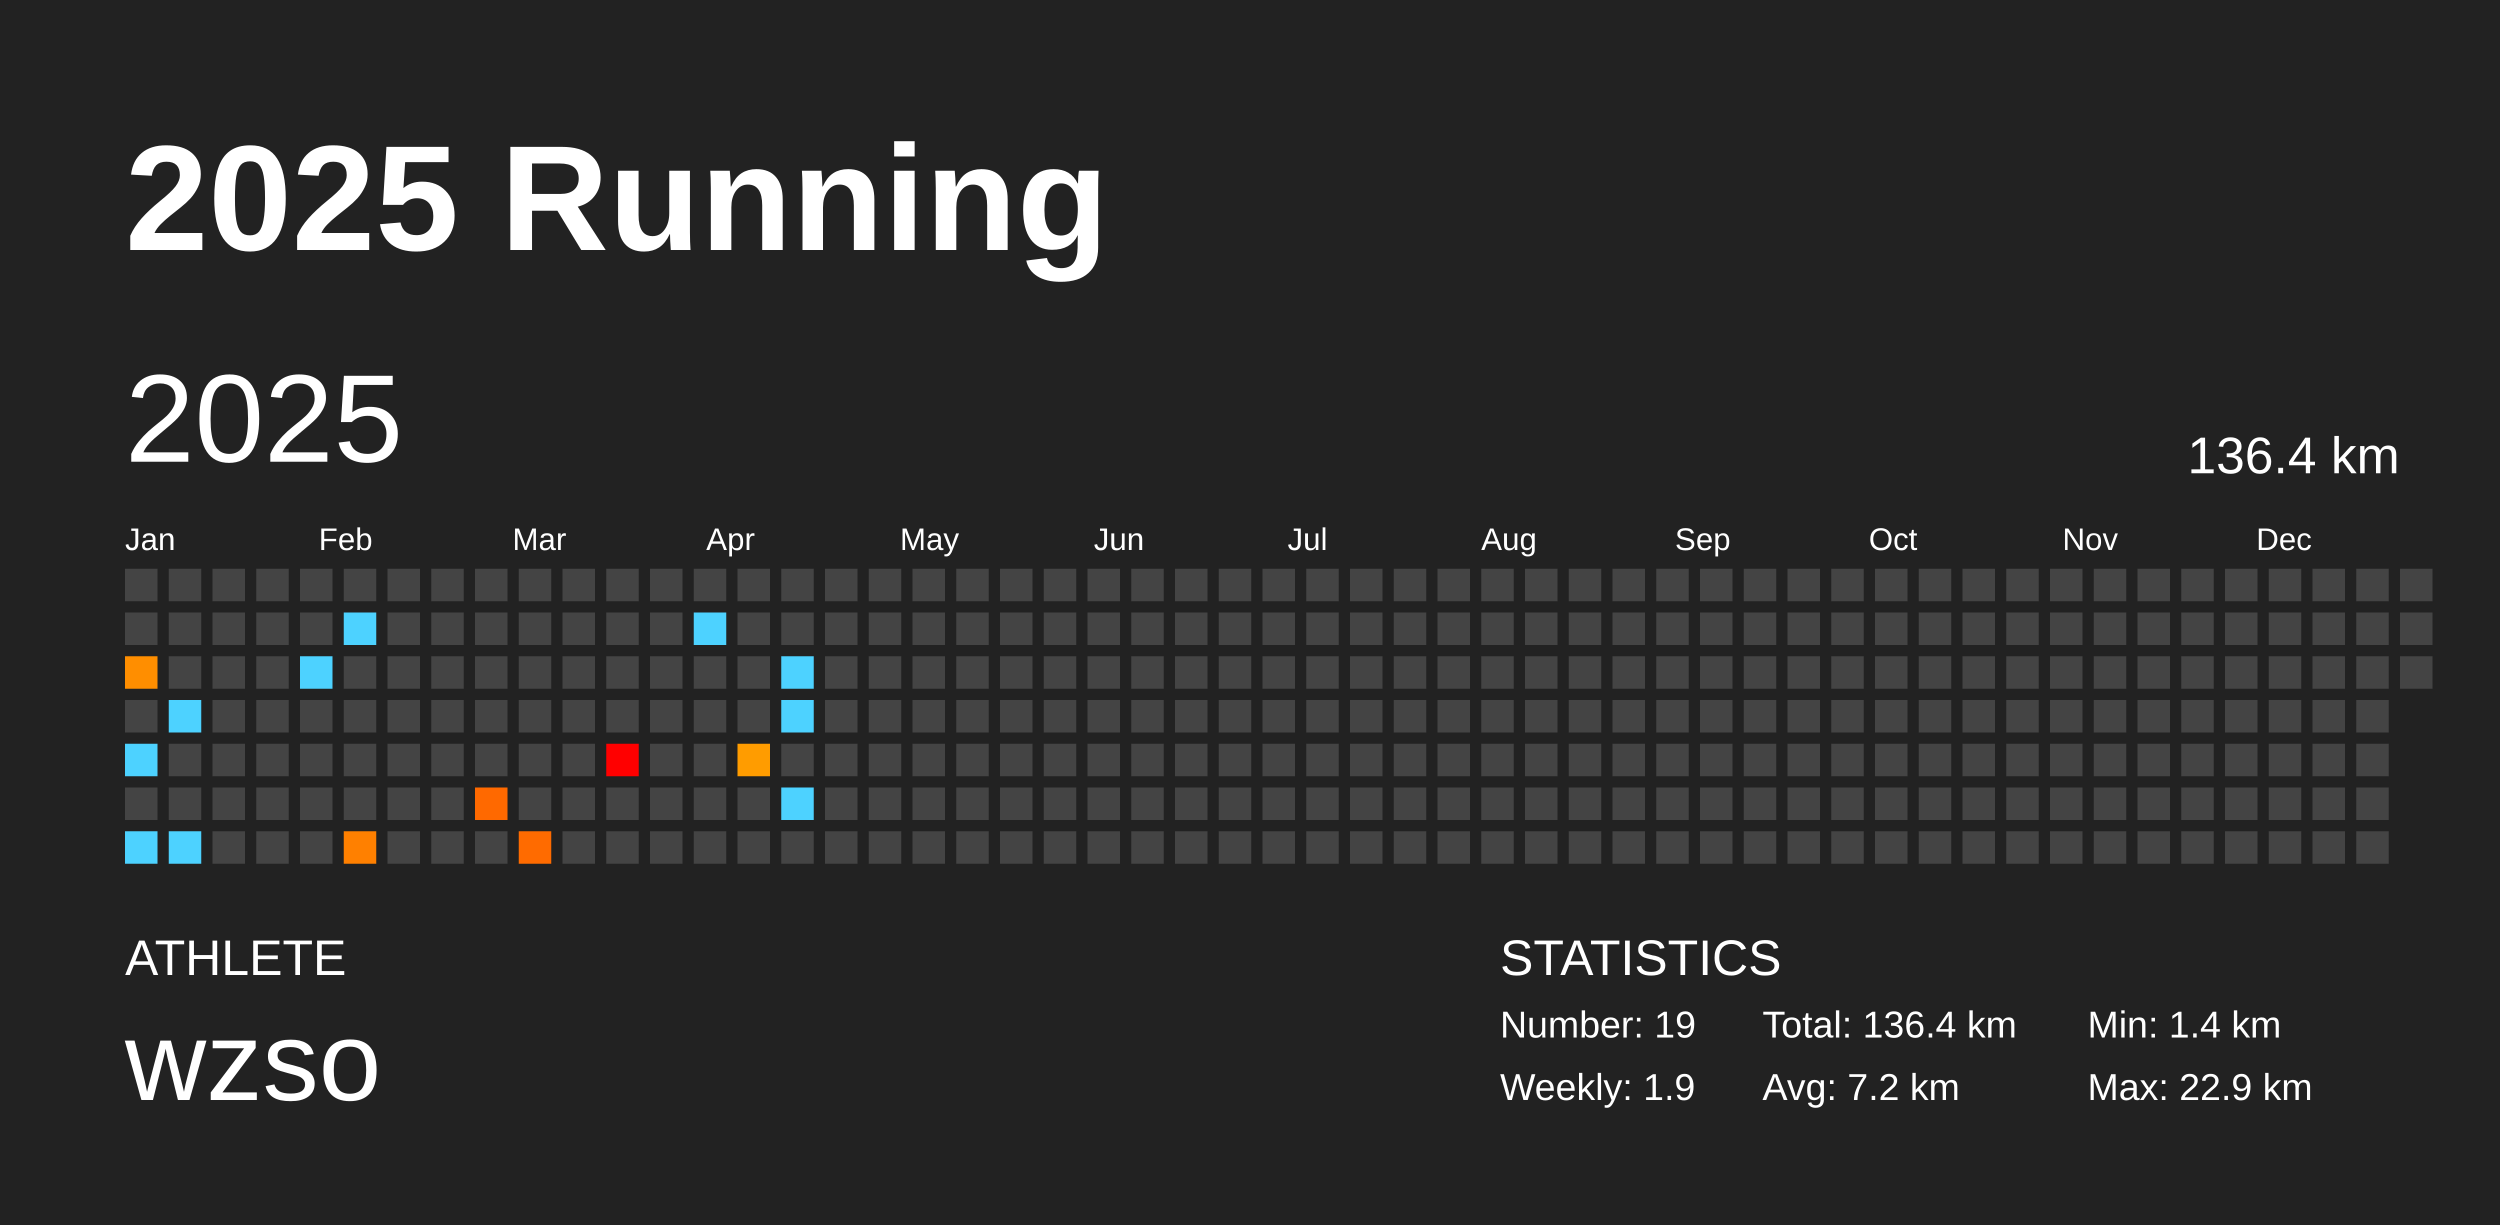
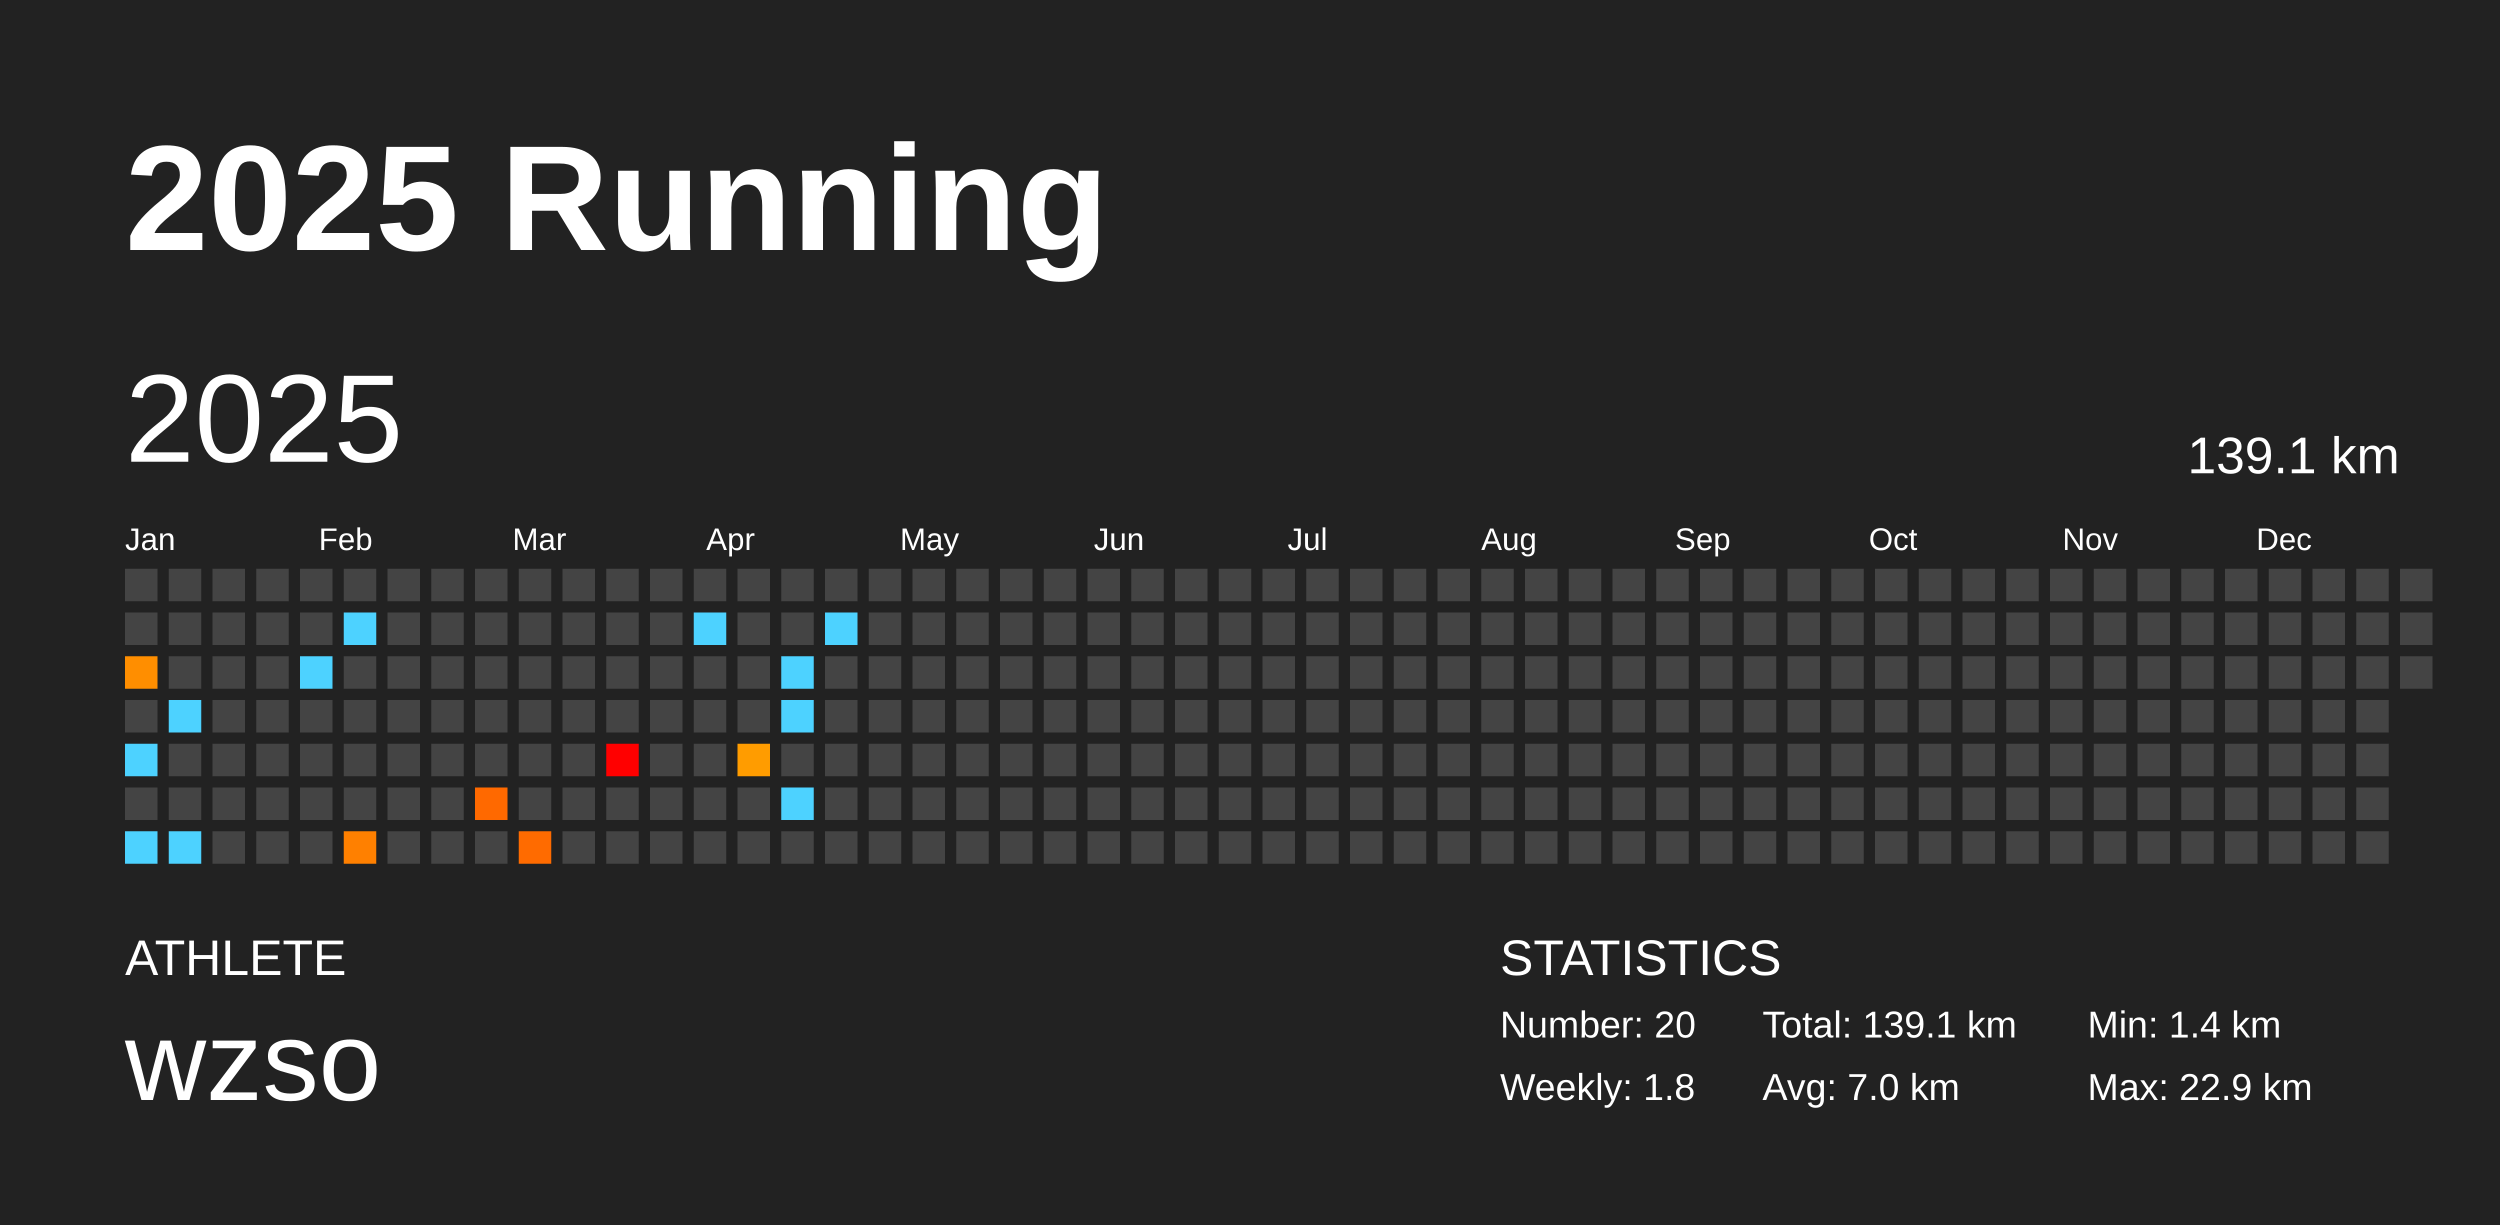
<svg xmlns="http://www.w3.org/2000/svg" baseProfile="full" height="98mm" version="1.1" viewBox="0,0,200,98" width="200mm">
  <defs />
  <rect fill="#222222" height="98" width="200" x="0" y="0" />
  <text fill="#FFFFFF" style="font-size:12px; font-family:Arial; font-weight:bold;" x="10" y="20">2025 Running</text>
  <text fill="#FFFFFF" style="font-size:4px; font-family:Arial" x="10" y="78">ATHLETE</text>
  <text fill="#FFFFFF" style="font-size:9px; font-family:Arial" x="10" y="88">wzso</text>
  <text fill="#FFFFFF" style="font-size:4px; font-family:Arial" x="120" y="78">STATISTICS</text>
-   <text fill="#FFFFFF" style="font-size:3px; font-family:Arial" x="120" y="83">Number: 19</text>
-   <text fill="#FFFFFF" style="font-size:3px; font-family:Arial" x="120" y="88">Weekly: 1.9</text>
-   <text fill="#FFFFFF" style="font-size:3px; font-family:Arial" x="141" y="83">Total: 136.4 km</text>
-   <text fill="#FFFFFF" style="font-size:3px; font-family:Arial" x="141" y="88">Avg: 7.2 km</text>
+   <text fill="#FFFFFF" style="font-size:3px; font-family:Arial" x="120" y="83">Number: 20</text>
+   <text fill="#FFFFFF" style="font-size:3px; font-family:Arial" x="120" y="88">Weekly: 1.8</text>
+   <text fill="#FFFFFF" style="font-size:3px; font-family:Arial" x="141" y="83">Total: 139.1 km</text>
+   <text fill="#FFFFFF" style="font-size:3px; font-family:Arial" x="141" y="88">Avg: 7.0 km</text>
  <text fill="#FFFFFF" style="font-size:3px; font-family:Arial" x="167" y="83">Min: 1.4 km</text>
  <text fill="#FFFFFF" style="font-size:3px; font-family:Arial" x="167" y="88">Max: 22.9 km</text>
  <text dominant-baseline="hanging" fill="#FFFFFF" style="font-size:10.0px; font-family:Arial;" x="10" y="30">2025</text>
-   <text dominant-baseline="hanging" fill="#FFFFFF" style="font-size:4.125px; font-family:Arial;" x="175" y="35">136.4 km</text>
+   <text dominant-baseline="hanging" fill="#FFFFFF" style="font-size:4.125px; font-family:Arial;" x="175" y="35">139.1 km</text>
  <text fill="#FFFFFF" style="font-size:2.5px; font-family:Arial" x="10.0" y="44">Jan</text>
  <text fill="#FFFFFF" style="font-size:2.5px; font-family:Arial" x="25.5" y="44">Feb</text>
  <text fill="#FFFFFF" style="font-size:2.5px; font-family:Arial" x="41.0" y="44">Mar</text>
  <text fill="#FFFFFF" style="font-size:2.5px; font-family:Arial" x="56.5" y="44">Apr</text>
  <text fill="#FFFFFF" style="font-size:2.5px; font-family:Arial" x="72.0" y="44">May</text>
  <text fill="#FFFFFF" style="font-size:2.5px; font-family:Arial" x="87.5" y="44">Jun</text>
  <text fill="#FFFFFF" style="font-size:2.5px; font-family:Arial" x="103.0" y="44">Jul</text>
  <text fill="#FFFFFF" style="font-size:2.5px; font-family:Arial" x="118.5" y="44">Aug</text>
  <text fill="#FFFFFF" style="font-size:2.5px; font-family:Arial" x="134.0" y="44">Sep</text>
  <text fill="#FFFFFF" style="font-size:2.5px; font-family:Arial" x="149.5" y="44">Oct</text>
  <text fill="#FFFFFF" style="font-size:2.5px; font-family:Arial" x="165.0" y="44">Nov</text>
  <text fill="#FFFFFF" style="font-size:2.5px; font-family:Arial" x="180.5" y="44">Dec</text>
  <rect fill="#444444" height="2.6" width="2.6" x="10.0" y="45.5" />
  <rect fill="#444444" height="2.6" width="2.6" x="10.0" y="49.0" />
  <rect fill="#ff8e00" height="2.6" width="2.6" x="10.0" y="52.5" />
  <rect fill="#444444" height="2.6" width="2.6" x="10.0" y="56.0" />
  <rect fill="#4dd2ff" height="2.6" width="2.6" x="10.0" y="59.5" />
  <rect fill="#444444" height="2.6" width="2.6" x="10.0" y="63.0" />
  <rect fill="#4dd2ff" height="2.6" width="2.6" x="10.0" y="66.5" />
  <rect fill="#444444" height="2.6" width="2.6" x="13.5" y="45.5" />
  <rect fill="#444444" height="2.6" width="2.6" x="13.5" y="49.0" />
  <rect fill="#444444" height="2.6" width="2.6" x="13.5" y="52.5" />
  <rect fill="#4dd2ff" height="2.6" width="2.6" x="13.5" y="56.0" />
  <rect fill="#444444" height="2.6" width="2.6" x="13.5" y="59.5" />
  <rect fill="#444444" height="2.6" width="2.6" x="13.5" y="63.0" />
  <rect fill="#4dd2ff" height="2.6" width="2.6" x="13.5" y="66.5" />
  <rect fill="#444444" height="2.6" width="2.6" x="17.0" y="45.5" />
  <rect fill="#444444" height="2.6" width="2.6" x="17.0" y="49.0" />
  <rect fill="#444444" height="2.6" width="2.6" x="17.0" y="52.5" />
  <rect fill="#444444" height="2.6" width="2.6" x="17.0" y="56.0" />
  <rect fill="#444444" height="2.6" width="2.6" x="17.0" y="59.5" />
  <rect fill="#444444" height="2.6" width="2.6" x="17.0" y="63.0" />
  <rect fill="#444444" height="2.6" width="2.6" x="17.0" y="66.5" />
  <rect fill="#444444" height="2.6" width="2.6" x="20.5" y="45.5" />
  <rect fill="#444444" height="2.6" width="2.6" x="20.5" y="49.0" />
  <rect fill="#444444" height="2.6" width="2.6" x="20.5" y="52.5" />
  <rect fill="#444444" height="2.6" width="2.6" x="20.5" y="56.0" />
  <rect fill="#444444" height="2.6" width="2.6" x="20.5" y="59.5" />
  <rect fill="#444444" height="2.6" width="2.6" x="20.5" y="63.0" />
  <rect fill="#444444" height="2.6" width="2.6" x="20.5" y="66.5" />
  <rect fill="#444444" height="2.6" width="2.6" x="24.0" y="45.5" />
  <rect fill="#444444" height="2.6" width="2.6" x="24.0" y="49.0" />
  <rect fill="#4dd2ff" height="2.6" width="2.6" x="24.0" y="52.5" />
  <rect fill="#444444" height="2.6" width="2.6" x="24.0" y="56.0" />
  <rect fill="#444444" height="2.6" width="2.6" x="24.0" y="59.5" />
  <rect fill="#444444" height="2.6" width="2.6" x="24.0" y="63.0" />
  <rect fill="#444444" height="2.6" width="2.6" x="24.0" y="66.5" />
  <rect fill="#444444" height="2.6" width="2.6" x="27.5" y="45.5" />
  <rect fill="#4dd2ff" height="2.6" width="2.6" x="27.5" y="49.0" />
  <rect fill="#444444" height="2.6" width="2.6" x="27.5" y="52.5" />
  <rect fill="#444444" height="2.6" width="2.6" x="27.5" y="56.0" />
  <rect fill="#444444" height="2.6" width="2.6" x="27.5" y="59.5" />
  <rect fill="#444444" height="2.6" width="2.6" x="27.5" y="63.0" />
  <rect fill="#ff8000" height="2.6" width="2.6" x="27.5" y="66.5" />
  <rect fill="#444444" height="2.6" width="2.6" x="31.0" y="45.5" />
  <rect fill="#444444" height="2.6" width="2.6" x="31.0" y="49.0" />
  <rect fill="#444444" height="2.6" width="2.6" x="31.0" y="52.5" />
  <rect fill="#444444" height="2.6" width="2.6" x="31.0" y="56.0" />
  <rect fill="#444444" height="2.6" width="2.6" x="31.0" y="59.5" />
  <rect fill="#444444" height="2.6" width="2.6" x="31.0" y="63.0" />
  <rect fill="#444444" height="2.6" width="2.6" x="31.0" y="66.5" />
  <rect fill="#444444" height="2.6" width="2.6" x="34.5" y="45.5" />
  <rect fill="#444444" height="2.6" width="2.6" x="34.5" y="49.0" />
  <rect fill="#444444" height="2.6" width="2.6" x="34.5" y="52.5" />
  <rect fill="#444444" height="2.6" width="2.6" x="34.5" y="56.0" />
  <rect fill="#444444" height="2.6" width="2.6" x="34.5" y="59.5" />
  <rect fill="#444444" height="2.6" width="2.6" x="34.5" y="63.0" />
  <rect fill="#444444" height="2.6" width="2.6" x="34.5" y="66.5" />
  <rect fill="#444444" height="2.6" width="2.6" x="38.0" y="45.5" />
  <rect fill="#444444" height="2.6" width="2.6" x="38.0" y="49.0" />
  <rect fill="#444444" height="2.6" width="2.6" x="38.0" y="52.5" />
  <rect fill="#444444" height="2.6" width="2.6" x="38.0" y="56.0" />
  <rect fill="#444444" height="2.6" width="2.6" x="38.0" y="59.5" />
  <rect fill="#ff6900" height="2.6" width="2.6" x="38.0" y="63.0" />
  <rect fill="#444444" height="2.6" width="2.6" x="38.0" y="66.5" />
  <rect fill="#444444" height="2.6" width="2.6" x="41.5" y="45.5" />
  <rect fill="#444444" height="2.6" width="2.6" x="41.5" y="49.0" />
  <rect fill="#444444" height="2.6" width="2.6" x="41.5" y="52.5" />
  <rect fill="#444444" height="2.6" width="2.6" x="41.5" y="56.0" />
  <rect fill="#444444" height="2.6" width="2.6" x="41.5" y="59.5" />
  <rect fill="#444444" height="2.6" width="2.6" x="41.5" y="63.0" />
  <rect fill="#ff6b00" height="2.6" width="2.6" x="41.5" y="66.5" />
  <rect fill="#444444" height="2.6" width="2.6" x="45.0" y="45.5" />
  <rect fill="#444444" height="2.6" width="2.6" x="45.0" y="49.0" />
  <rect fill="#444444" height="2.6" width="2.6" x="45.0" y="52.5" />
  <rect fill="#444444" height="2.6" width="2.6" x="45.0" y="56.0" />
  <rect fill="#444444" height="2.6" width="2.6" x="45.0" y="59.5" />
  <rect fill="#444444" height="2.6" width="2.6" x="45.0" y="63.0" />
  <rect fill="#444444" height="2.6" width="2.6" x="45.0" y="66.5" />
  <rect fill="#444444" height="2.6" width="2.6" x="48.5" y="45.5" />
  <rect fill="#444444" height="2.6" width="2.6" x="48.5" y="49.0" />
  <rect fill="#444444" height="2.6" width="2.6" x="48.5" y="52.5" />
  <rect fill="#444444" height="2.6" width="2.6" x="48.5" y="56.0" />
  <rect fill="red" height="2.6" width="2.6" x="48.5" y="59.5" />
  <rect fill="#444444" height="2.6" width="2.6" x="48.5" y="63.0" />
  <rect fill="#444444" height="2.6" width="2.6" x="48.5" y="66.5" />
  <rect fill="#444444" height="2.6" width="2.6" x="52.0" y="45.5" />
  <rect fill="#444444" height="2.6" width="2.6" x="52.0" y="49.0" />
  <rect fill="#444444" height="2.6" width="2.6" x="52.0" y="52.5" />
  <rect fill="#444444" height="2.6" width="2.6" x="52.0" y="56.0" />
  <rect fill="#444444" height="2.6" width="2.6" x="52.0" y="59.5" />
  <rect fill="#444444" height="2.6" width="2.6" x="52.0" y="63.0" />
  <rect fill="#444444" height="2.6" width="2.6" x="52.0" y="66.5" />
  <rect fill="#444444" height="2.6" width="2.6" x="55.5" y="45.5" />
  <rect fill="#4dd2ff" height="2.6" width="2.6" x="55.5" y="49.0" />
  <rect fill="#444444" height="2.6" width="2.6" x="55.5" y="52.5" />
  <rect fill="#444444" height="2.6" width="2.6" x="55.5" y="56.0" />
  <rect fill="#444444" height="2.6" width="2.6" x="55.5" y="59.5" />
  <rect fill="#444444" height="2.6" width="2.6" x="55.5" y="63.0" />
  <rect fill="#444444" height="2.6" width="2.6" x="55.5" y="66.5" />
  <rect fill="#444444" height="2.6" width="2.6" x="59.0" y="45.5" />
  <rect fill="#444444" height="2.6" width="2.6" x="59.0" y="49.0" />
  <rect fill="#444444" height="2.6" width="2.6" x="59.0" y="52.5" />
  <rect fill="#444444" height="2.6" width="2.6" x="59.0" y="56.0" />
  <rect fill="#ff9c00" height="2.6" width="2.6" x="59.0" y="59.5" />
  <rect fill="#444444" height="2.6" width="2.6" x="59.0" y="63.0" />
  <rect fill="#444444" height="2.6" width="2.6" x="59.0" y="66.5" />
  <rect fill="#444444" height="2.6" width="2.6" x="62.5" y="45.5" />
  <rect fill="#444444" height="2.6" width="2.6" x="62.5" y="49.0" />
  <rect fill="#4dd2ff" height="2.6" width="2.6" x="62.5" y="52.5" />
  <rect fill="#4dd2ff" height="2.6" width="2.6" x="62.5" y="56.0" />
  <rect fill="#444444" height="2.6" width="2.6" x="62.5" y="59.5" />
  <rect fill="#4dd2ff" height="2.6" width="2.6" x="62.5" y="63.0" />
  <rect fill="#444444" height="2.6" width="2.6" x="62.5" y="66.5" />
  <rect fill="#444444" height="2.6" width="2.6" x="66.0" y="45.5" />
-   <rect fill="#444444" height="2.6" width="2.6" x="66.0" y="49.0" />
+   <rect fill="#4dd2ff" height="2.6" width="2.6" x="66.0" y="49.0" />
  <rect fill="#444444" height="2.6" width="2.6" x="66.0" y="52.5" />
  <rect fill="#444444" height="2.6" width="2.6" x="66.0" y="56.0" />
  <rect fill="#444444" height="2.6" width="2.6" x="66.0" y="59.5" />
  <rect fill="#444444" height="2.6" width="2.6" x="66.0" y="63.0" />
  <rect fill="#444444" height="2.6" width="2.6" x="66.0" y="66.5" />
  <rect fill="#444444" height="2.6" width="2.6" x="69.5" y="45.5" />
  <rect fill="#444444" height="2.6" width="2.6" x="69.5" y="49.0" />
  <rect fill="#444444" height="2.6" width="2.6" x="69.5" y="52.5" />
  <rect fill="#444444" height="2.6" width="2.6" x="69.5" y="56.0" />
  <rect fill="#444444" height="2.6" width="2.6" x="69.5" y="59.5" />
  <rect fill="#444444" height="2.6" width="2.6" x="69.5" y="63.0" />
  <rect fill="#444444" height="2.6" width="2.6" x="69.5" y="66.5" />
  <rect fill="#444444" height="2.6" width="2.6" x="73.0" y="45.5" />
  <rect fill="#444444" height="2.6" width="2.6" x="73.0" y="49.0" />
  <rect fill="#444444" height="2.6" width="2.6" x="73.0" y="52.5" />
  <rect fill="#444444" height="2.6" width="2.6" x="73.0" y="56.0" />
  <rect fill="#444444" height="2.6" width="2.6" x="73.0" y="59.5" />
  <rect fill="#444444" height="2.6" width="2.6" x="73.0" y="63.0" />
  <rect fill="#444444" height="2.6" width="2.6" x="73.0" y="66.5" />
  <rect fill="#444444" height="2.6" width="2.6" x="76.5" y="45.5" />
  <rect fill="#444444" height="2.6" width="2.6" x="76.5" y="49.0" />
  <rect fill="#444444" height="2.6" width="2.6" x="76.5" y="52.5" />
  <rect fill="#444444" height="2.6" width="2.6" x="76.5" y="56.0" />
  <rect fill="#444444" height="2.6" width="2.6" x="76.5" y="59.5" />
  <rect fill="#444444" height="2.6" width="2.6" x="76.5" y="63.0" />
  <rect fill="#444444" height="2.6" width="2.6" x="76.5" y="66.5" />
  <rect fill="#444444" height="2.6" width="2.6" x="80.0" y="45.5" />
  <rect fill="#444444" height="2.6" width="2.6" x="80.0" y="49.0" />
  <rect fill="#444444" height="2.6" width="2.6" x="80.0" y="52.5" />
  <rect fill="#444444" height="2.6" width="2.6" x="80.0" y="56.0" />
  <rect fill="#444444" height="2.6" width="2.6" x="80.0" y="59.5" />
  <rect fill="#444444" height="2.6" width="2.6" x="80.0" y="63.0" />
  <rect fill="#444444" height="2.6" width="2.6" x="80.0" y="66.5" />
  <rect fill="#444444" height="2.6" width="2.6" x="83.5" y="45.5" />
  <rect fill="#444444" height="2.6" width="2.6" x="83.5" y="49.0" />
  <rect fill="#444444" height="2.6" width="2.6" x="83.5" y="52.5" />
  <rect fill="#444444" height="2.6" width="2.6" x="83.5" y="56.0" />
  <rect fill="#444444" height="2.6" width="2.6" x="83.5" y="59.5" />
  <rect fill="#444444" height="2.6" width="2.6" x="83.5" y="63.0" />
  <rect fill="#444444" height="2.6" width="2.6" x="83.5" y="66.5" />
  <rect fill="#444444" height="2.6" width="2.6" x="87.0" y="45.5" />
  <rect fill="#444444" height="2.6" width="2.6" x="87.0" y="49.0" />
  <rect fill="#444444" height="2.6" width="2.6" x="87.0" y="52.5" />
  <rect fill="#444444" height="2.6" width="2.6" x="87.0" y="56.0" />
  <rect fill="#444444" height="2.6" width="2.6" x="87.0" y="59.5" />
  <rect fill="#444444" height="2.6" width="2.6" x="87.0" y="63.0" />
  <rect fill="#444444" height="2.6" width="2.6" x="87.0" y="66.5" />
  <rect fill="#444444" height="2.6" width="2.6" x="90.5" y="45.5" />
  <rect fill="#444444" height="2.6" width="2.6" x="90.5" y="49.0" />
  <rect fill="#444444" height="2.6" width="2.6" x="90.5" y="52.5" />
  <rect fill="#444444" height="2.6" width="2.6" x="90.5" y="56.0" />
  <rect fill="#444444" height="2.6" width="2.6" x="90.5" y="59.5" />
  <rect fill="#444444" height="2.6" width="2.6" x="90.5" y="63.0" />
  <rect fill="#444444" height="2.6" width="2.6" x="90.5" y="66.5" />
  <rect fill="#444444" height="2.6" width="2.6" x="94.0" y="45.5" />
  <rect fill="#444444" height="2.6" width="2.6" x="94.0" y="49.0" />
  <rect fill="#444444" height="2.6" width="2.6" x="94.0" y="52.5" />
  <rect fill="#444444" height="2.6" width="2.6" x="94.0" y="56.0" />
  <rect fill="#444444" height="2.6" width="2.6" x="94.0" y="59.5" />
  <rect fill="#444444" height="2.6" width="2.6" x="94.0" y="63.0" />
  <rect fill="#444444" height="2.6" width="2.6" x="94.0" y="66.5" />
  <rect fill="#444444" height="2.6" width="2.6" x="97.5" y="45.5" />
  <rect fill="#444444" height="2.6" width="2.6" x="97.5" y="49.0" />
  <rect fill="#444444" height="2.6" width="2.6" x="97.5" y="52.5" />
  <rect fill="#444444" height="2.6" width="2.6" x="97.5" y="56.0" />
  <rect fill="#444444" height="2.6" width="2.6" x="97.5" y="59.5" />
  <rect fill="#444444" height="2.6" width="2.6" x="97.5" y="63.0" />
  <rect fill="#444444" height="2.6" width="2.6" x="97.5" y="66.5" />
  <rect fill="#444444" height="2.6" width="2.6" x="101.0" y="45.5" />
  <rect fill="#444444" height="2.6" width="2.6" x="101.0" y="49.0" />
  <rect fill="#444444" height="2.6" width="2.6" x="101.0" y="52.5" />
  <rect fill="#444444" height="2.6" width="2.6" x="101.0" y="56.0" />
  <rect fill="#444444" height="2.6" width="2.6" x="101.0" y="59.5" />
  <rect fill="#444444" height="2.6" width="2.6" x="101.0" y="63.0" />
  <rect fill="#444444" height="2.6" width="2.6" x="101.0" y="66.5" />
  <rect fill="#444444" height="2.6" width="2.6" x="104.5" y="45.5" />
  <rect fill="#444444" height="2.6" width="2.6" x="104.5" y="49.0" />
  <rect fill="#444444" height="2.6" width="2.6" x="104.5" y="52.5" />
  <rect fill="#444444" height="2.6" width="2.6" x="104.5" y="56.0" />
  <rect fill="#444444" height="2.6" width="2.6" x="104.5" y="59.5" />
  <rect fill="#444444" height="2.6" width="2.6" x="104.5" y="63.0" />
  <rect fill="#444444" height="2.6" width="2.6" x="104.5" y="66.5" />
  <rect fill="#444444" height="2.6" width="2.6" x="108.0" y="45.5" />
  <rect fill="#444444" height="2.6" width="2.6" x="108.0" y="49.0" />
  <rect fill="#444444" height="2.6" width="2.6" x="108.0" y="52.5" />
  <rect fill="#444444" height="2.6" width="2.6" x="108.0" y="56.0" />
  <rect fill="#444444" height="2.6" width="2.6" x="108.0" y="59.5" />
  <rect fill="#444444" height="2.6" width="2.6" x="108.0" y="63.0" />
  <rect fill="#444444" height="2.6" width="2.6" x="108.0" y="66.5" />
  <rect fill="#444444" height="2.6" width="2.6" x="111.5" y="45.5" />
  <rect fill="#444444" height="2.6" width="2.6" x="111.5" y="49.0" />
  <rect fill="#444444" height="2.6" width="2.6" x="111.5" y="52.5" />
  <rect fill="#444444" height="2.6" width="2.6" x="111.5" y="56.0" />
  <rect fill="#444444" height="2.6" width="2.6" x="111.5" y="59.5" />
  <rect fill="#444444" height="2.6" width="2.6" x="111.5" y="63.0" />
  <rect fill="#444444" height="2.6" width="2.6" x="111.5" y="66.5" />
  <rect fill="#444444" height="2.6" width="2.6" x="115.0" y="45.5" />
  <rect fill="#444444" height="2.6" width="2.6" x="115.0" y="49.0" />
  <rect fill="#444444" height="2.6" width="2.6" x="115.0" y="52.5" />
  <rect fill="#444444" height="2.6" width="2.6" x="115.0" y="56.0" />
  <rect fill="#444444" height="2.6" width="2.6" x="115.0" y="59.5" />
  <rect fill="#444444" height="2.6" width="2.6" x="115.0" y="63.0" />
  <rect fill="#444444" height="2.6" width="2.6" x="115.0" y="66.5" />
  <rect fill="#444444" height="2.6" width="2.6" x="118.5" y="45.5" />
  <rect fill="#444444" height="2.6" width="2.6" x="118.5" y="49.0" />
  <rect fill="#444444" height="2.6" width="2.6" x="118.5" y="52.5" />
  <rect fill="#444444" height="2.6" width="2.6" x="118.5" y="56.0" />
  <rect fill="#444444" height="2.6" width="2.6" x="118.5" y="59.5" />
  <rect fill="#444444" height="2.6" width="2.6" x="118.5" y="63.0" />
  <rect fill="#444444" height="2.6" width="2.6" x="118.5" y="66.5" />
  <rect fill="#444444" height="2.6" width="2.6" x="122.0" y="45.5" />
  <rect fill="#444444" height="2.6" width="2.6" x="122.0" y="49.0" />
  <rect fill="#444444" height="2.6" width="2.6" x="122.0" y="52.5" />
  <rect fill="#444444" height="2.6" width="2.6" x="122.0" y="56.0" />
  <rect fill="#444444" height="2.6" width="2.6" x="122.0" y="59.5" />
  <rect fill="#444444" height="2.6" width="2.6" x="122.0" y="63.0" />
  <rect fill="#444444" height="2.6" width="2.6" x="122.0" y="66.5" />
  <rect fill="#444444" height="2.6" width="2.6" x="125.5" y="45.5" />
  <rect fill="#444444" height="2.6" width="2.6" x="125.5" y="49.0" />
  <rect fill="#444444" height="2.6" width="2.6" x="125.5" y="52.5" />
  <rect fill="#444444" height="2.6" width="2.6" x="125.5" y="56.0" />
  <rect fill="#444444" height="2.6" width="2.6" x="125.5" y="59.5" />
  <rect fill="#444444" height="2.6" width="2.6" x="125.5" y="63.0" />
  <rect fill="#444444" height="2.6" width="2.6" x="125.5" y="66.5" />
  <rect fill="#444444" height="2.6" width="2.6" x="129.0" y="45.5" />
  <rect fill="#444444" height="2.6" width="2.6" x="129.0" y="49.0" />
  <rect fill="#444444" height="2.6" width="2.6" x="129.0" y="52.5" />
  <rect fill="#444444" height="2.6" width="2.6" x="129.0" y="56.0" />
  <rect fill="#444444" height="2.6" width="2.6" x="129.0" y="59.5" />
  <rect fill="#444444" height="2.6" width="2.6" x="129.0" y="63.0" />
  <rect fill="#444444" height="2.6" width="2.6" x="129.0" y="66.5" />
  <rect fill="#444444" height="2.6" width="2.6" x="132.5" y="45.5" />
  <rect fill="#444444" height="2.6" width="2.6" x="132.5" y="49.0" />
  <rect fill="#444444" height="2.6" width="2.6" x="132.5" y="52.5" />
  <rect fill="#444444" height="2.6" width="2.6" x="132.5" y="56.0" />
  <rect fill="#444444" height="2.6" width="2.6" x="132.5" y="59.5" />
  <rect fill="#444444" height="2.6" width="2.6" x="132.5" y="63.0" />
  <rect fill="#444444" height="2.6" width="2.6" x="132.5" y="66.5" />
  <rect fill="#444444" height="2.6" width="2.6" x="136.0" y="45.5" />
  <rect fill="#444444" height="2.6" width="2.6" x="136.0" y="49.0" />
  <rect fill="#444444" height="2.6" width="2.6" x="136.0" y="52.5" />
  <rect fill="#444444" height="2.6" width="2.6" x="136.0" y="56.0" />
  <rect fill="#444444" height="2.6" width="2.6" x="136.0" y="59.5" />
  <rect fill="#444444" height="2.6" width="2.6" x="136.0" y="63.0" />
  <rect fill="#444444" height="2.6" width="2.6" x="136.0" y="66.5" />
  <rect fill="#444444" height="2.6" width="2.6" x="139.5" y="45.5" />
  <rect fill="#444444" height="2.6" width="2.6" x="139.5" y="49.0" />
  <rect fill="#444444" height="2.6" width="2.6" x="139.5" y="52.5" />
  <rect fill="#444444" height="2.6" width="2.6" x="139.5" y="56.0" />
  <rect fill="#444444" height="2.6" width="2.6" x="139.5" y="59.5" />
  <rect fill="#444444" height="2.6" width="2.6" x="139.5" y="63.0" />
  <rect fill="#444444" height="2.6" width="2.6" x="139.5" y="66.5" />
  <rect fill="#444444" height="2.6" width="2.6" x="143.0" y="45.5" />
  <rect fill="#444444" height="2.6" width="2.6" x="143.0" y="49.0" />
  <rect fill="#444444" height="2.6" width="2.6" x="143.0" y="52.5" />
  <rect fill="#444444" height="2.6" width="2.6" x="143.0" y="56.0" />
  <rect fill="#444444" height="2.6" width="2.6" x="143.0" y="59.5" />
  <rect fill="#444444" height="2.6" width="2.6" x="143.0" y="63.0" />
  <rect fill="#444444" height="2.6" width="2.6" x="143.0" y="66.5" />
  <rect fill="#444444" height="2.6" width="2.6" x="146.5" y="45.5" />
  <rect fill="#444444" height="2.6" width="2.6" x="146.5" y="49.0" />
  <rect fill="#444444" height="2.6" width="2.6" x="146.5" y="52.5" />
  <rect fill="#444444" height="2.6" width="2.6" x="146.5" y="56.0" />
  <rect fill="#444444" height="2.6" width="2.6" x="146.5" y="59.5" />
  <rect fill="#444444" height="2.6" width="2.6" x="146.5" y="63.0" />
  <rect fill="#444444" height="2.6" width="2.6" x="146.5" y="66.5" />
  <rect fill="#444444" height="2.6" width="2.6" x="150.0" y="45.5" />
  <rect fill="#444444" height="2.6" width="2.6" x="150.0" y="49.0" />
  <rect fill="#444444" height="2.6" width="2.6" x="150.0" y="52.5" />
  <rect fill="#444444" height="2.6" width="2.6" x="150.0" y="56.0" />
  <rect fill="#444444" height="2.6" width="2.6" x="150.0" y="59.5" />
  <rect fill="#444444" height="2.6" width="2.6" x="150.0" y="63.0" />
  <rect fill="#444444" height="2.6" width="2.6" x="150.0" y="66.5" />
  <rect fill="#444444" height="2.6" width="2.6" x="153.5" y="45.5" />
  <rect fill="#444444" height="2.6" width="2.6" x="153.5" y="49.0" />
  <rect fill="#444444" height="2.6" width="2.6" x="153.5" y="52.5" />
  <rect fill="#444444" height="2.6" width="2.6" x="153.5" y="56.0" />
  <rect fill="#444444" height="2.6" width="2.6" x="153.5" y="59.5" />
  <rect fill="#444444" height="2.6" width="2.6" x="153.5" y="63.0" />
  <rect fill="#444444" height="2.6" width="2.6" x="153.5" y="66.5" />
  <rect fill="#444444" height="2.6" width="2.6" x="157.0" y="45.5" />
  <rect fill="#444444" height="2.6" width="2.6" x="157.0" y="49.0" />
  <rect fill="#444444" height="2.6" width="2.6" x="157.0" y="52.5" />
  <rect fill="#444444" height="2.6" width="2.6" x="157.0" y="56.0" />
  <rect fill="#444444" height="2.6" width="2.6" x="157.0" y="59.5" />
  <rect fill="#444444" height="2.6" width="2.6" x="157.0" y="63.0" />
  <rect fill="#444444" height="2.6" width="2.6" x="157.0" y="66.5" />
  <rect fill="#444444" height="2.6" width="2.6" x="160.5" y="45.5" />
  <rect fill="#444444" height="2.6" width="2.6" x="160.5" y="49.0" />
  <rect fill="#444444" height="2.6" width="2.6" x="160.5" y="52.5" />
  <rect fill="#444444" height="2.6" width="2.6" x="160.5" y="56.0" />
  <rect fill="#444444" height="2.6" width="2.6" x="160.5" y="59.5" />
  <rect fill="#444444" height="2.6" width="2.6" x="160.5" y="63.0" />
  <rect fill="#444444" height="2.6" width="2.6" x="160.5" y="66.5" />
  <rect fill="#444444" height="2.6" width="2.6" x="164.0" y="45.5" />
  <rect fill="#444444" height="2.6" width="2.6" x="164.0" y="49.0" />
  <rect fill="#444444" height="2.6" width="2.6" x="164.0" y="52.5" />
  <rect fill="#444444" height="2.6" width="2.6" x="164.0" y="56.0" />
  <rect fill="#444444" height="2.6" width="2.6" x="164.0" y="59.5" />
  <rect fill="#444444" height="2.6" width="2.6" x="164.0" y="63.0" />
  <rect fill="#444444" height="2.6" width="2.6" x="164.0" y="66.5" />
  <rect fill="#444444" height="2.6" width="2.6" x="167.5" y="45.5" />
  <rect fill="#444444" height="2.6" width="2.6" x="167.5" y="49.0" />
  <rect fill="#444444" height="2.6" width="2.6" x="167.5" y="52.5" />
  <rect fill="#444444" height="2.6" width="2.6" x="167.5" y="56.0" />
  <rect fill="#444444" height="2.6" width="2.6" x="167.5" y="59.5" />
  <rect fill="#444444" height="2.6" width="2.6" x="167.5" y="63.0" />
  <rect fill="#444444" height="2.6" width="2.6" x="167.5" y="66.5" />
  <rect fill="#444444" height="2.6" width="2.6" x="171.0" y="45.5" />
  <rect fill="#444444" height="2.6" width="2.6" x="171.0" y="49.0" />
  <rect fill="#444444" height="2.6" width="2.6" x="171.0" y="52.5" />
  <rect fill="#444444" height="2.6" width="2.6" x="171.0" y="56.0" />
  <rect fill="#444444" height="2.6" width="2.6" x="171.0" y="59.5" />
  <rect fill="#444444" height="2.6" width="2.6" x="171.0" y="63.0" />
  <rect fill="#444444" height="2.6" width="2.6" x="171.0" y="66.5" />
  <rect fill="#444444" height="2.6" width="2.6" x="174.5" y="45.5" />
  <rect fill="#444444" height="2.6" width="2.6" x="174.5" y="49.0" />
  <rect fill="#444444" height="2.6" width="2.6" x="174.5" y="52.5" />
  <rect fill="#444444" height="2.6" width="2.6" x="174.5" y="56.0" />
  <rect fill="#444444" height="2.6" width="2.6" x="174.5" y="59.5" />
  <rect fill="#444444" height="2.6" width="2.6" x="174.5" y="63.0" />
  <rect fill="#444444" height="2.6" width="2.6" x="174.5" y="66.5" />
  <rect fill="#444444" height="2.6" width="2.6" x="178.0" y="45.5" />
  <rect fill="#444444" height="2.6" width="2.6" x="178.0" y="49.0" />
  <rect fill="#444444" height="2.6" width="2.6" x="178.0" y="52.5" />
  <rect fill="#444444" height="2.6" width="2.6" x="178.0" y="56.0" />
  <rect fill="#444444" height="2.6" width="2.6" x="178.0" y="59.5" />
  <rect fill="#444444" height="2.6" width="2.6" x="178.0" y="63.0" />
  <rect fill="#444444" height="2.6" width="2.6" x="178.0" y="66.5" />
  <rect fill="#444444" height="2.6" width="2.6" x="181.5" y="45.5" />
  <rect fill="#444444" height="2.6" width="2.6" x="181.5" y="49.0" />
  <rect fill="#444444" height="2.6" width="2.6" x="181.5" y="52.5" />
  <rect fill="#444444" height="2.6" width="2.6" x="181.5" y="56.0" />
  <rect fill="#444444" height="2.6" width="2.6" x="181.5" y="59.5" />
  <rect fill="#444444" height="2.6" width="2.6" x="181.5" y="63.0" />
  <rect fill="#444444" height="2.6" width="2.6" x="181.5" y="66.5" />
  <rect fill="#444444" height="2.6" width="2.6" x="185.0" y="45.5" />
  <rect fill="#444444" height="2.6" width="2.6" x="185.0" y="49.0" />
  <rect fill="#444444" height="2.6" width="2.6" x="185.0" y="52.5" />
  <rect fill="#444444" height="2.6" width="2.6" x="185.0" y="56.0" />
  <rect fill="#444444" height="2.6" width="2.6" x="185.0" y="59.5" />
  <rect fill="#444444" height="2.6" width="2.6" x="185.0" y="63.0" />
  <rect fill="#444444" height="2.6" width="2.6" x="185.0" y="66.5" />
  <rect fill="#444444" height="2.6" width="2.6" x="188.5" y="45.5" />
  <rect fill="#444444" height="2.6" width="2.6" x="188.5" y="49.0" />
  <rect fill="#444444" height="2.6" width="2.6" x="188.5" y="52.5" />
  <rect fill="#444444" height="2.6" width="2.6" x="188.5" y="56.0" />
  <rect fill="#444444" height="2.6" width="2.6" x="188.5" y="59.5" />
  <rect fill="#444444" height="2.6" width="2.6" x="188.5" y="63.0" />
  <rect fill="#444444" height="2.6" width="2.6" x="188.5" y="66.5" />
  <rect fill="#444444" height="2.6" width="2.6" x="192.0" y="45.5" />
  <rect fill="#444444" height="2.6" width="2.6" x="192.0" y="49.0" />
  <rect fill="#444444" height="2.6" width="2.6" x="192.0" y="52.5" />
</svg>
